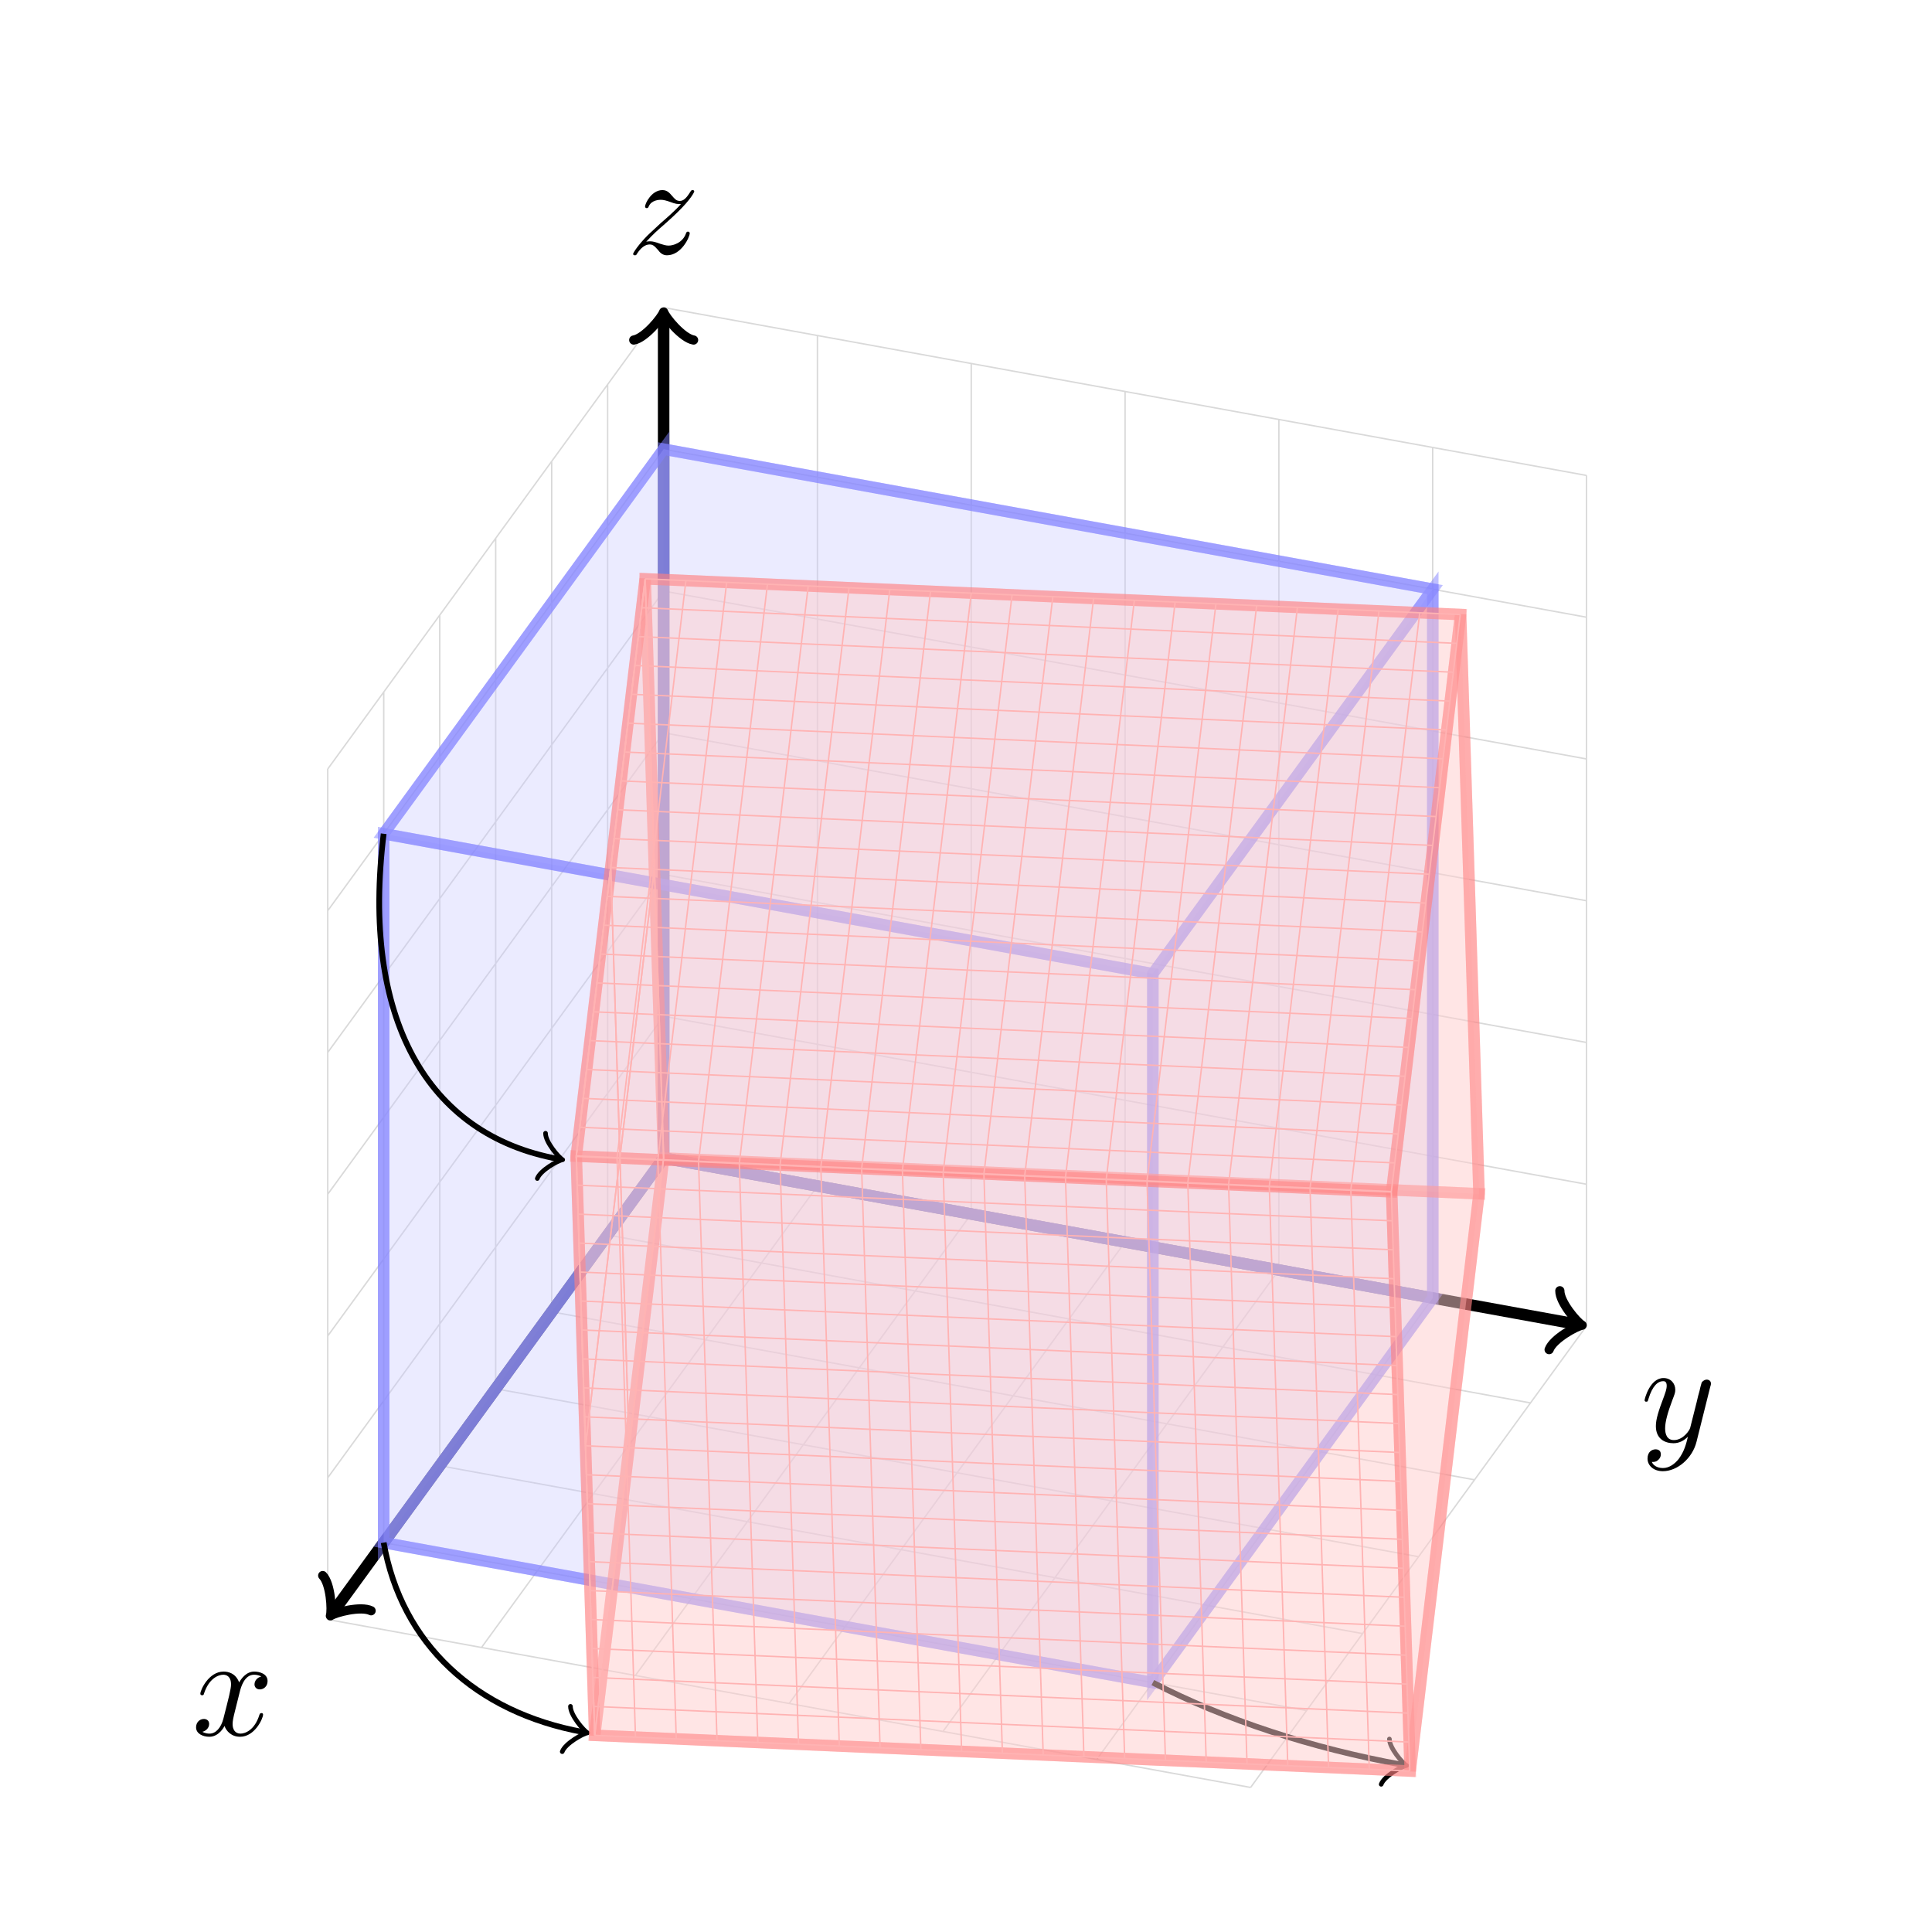
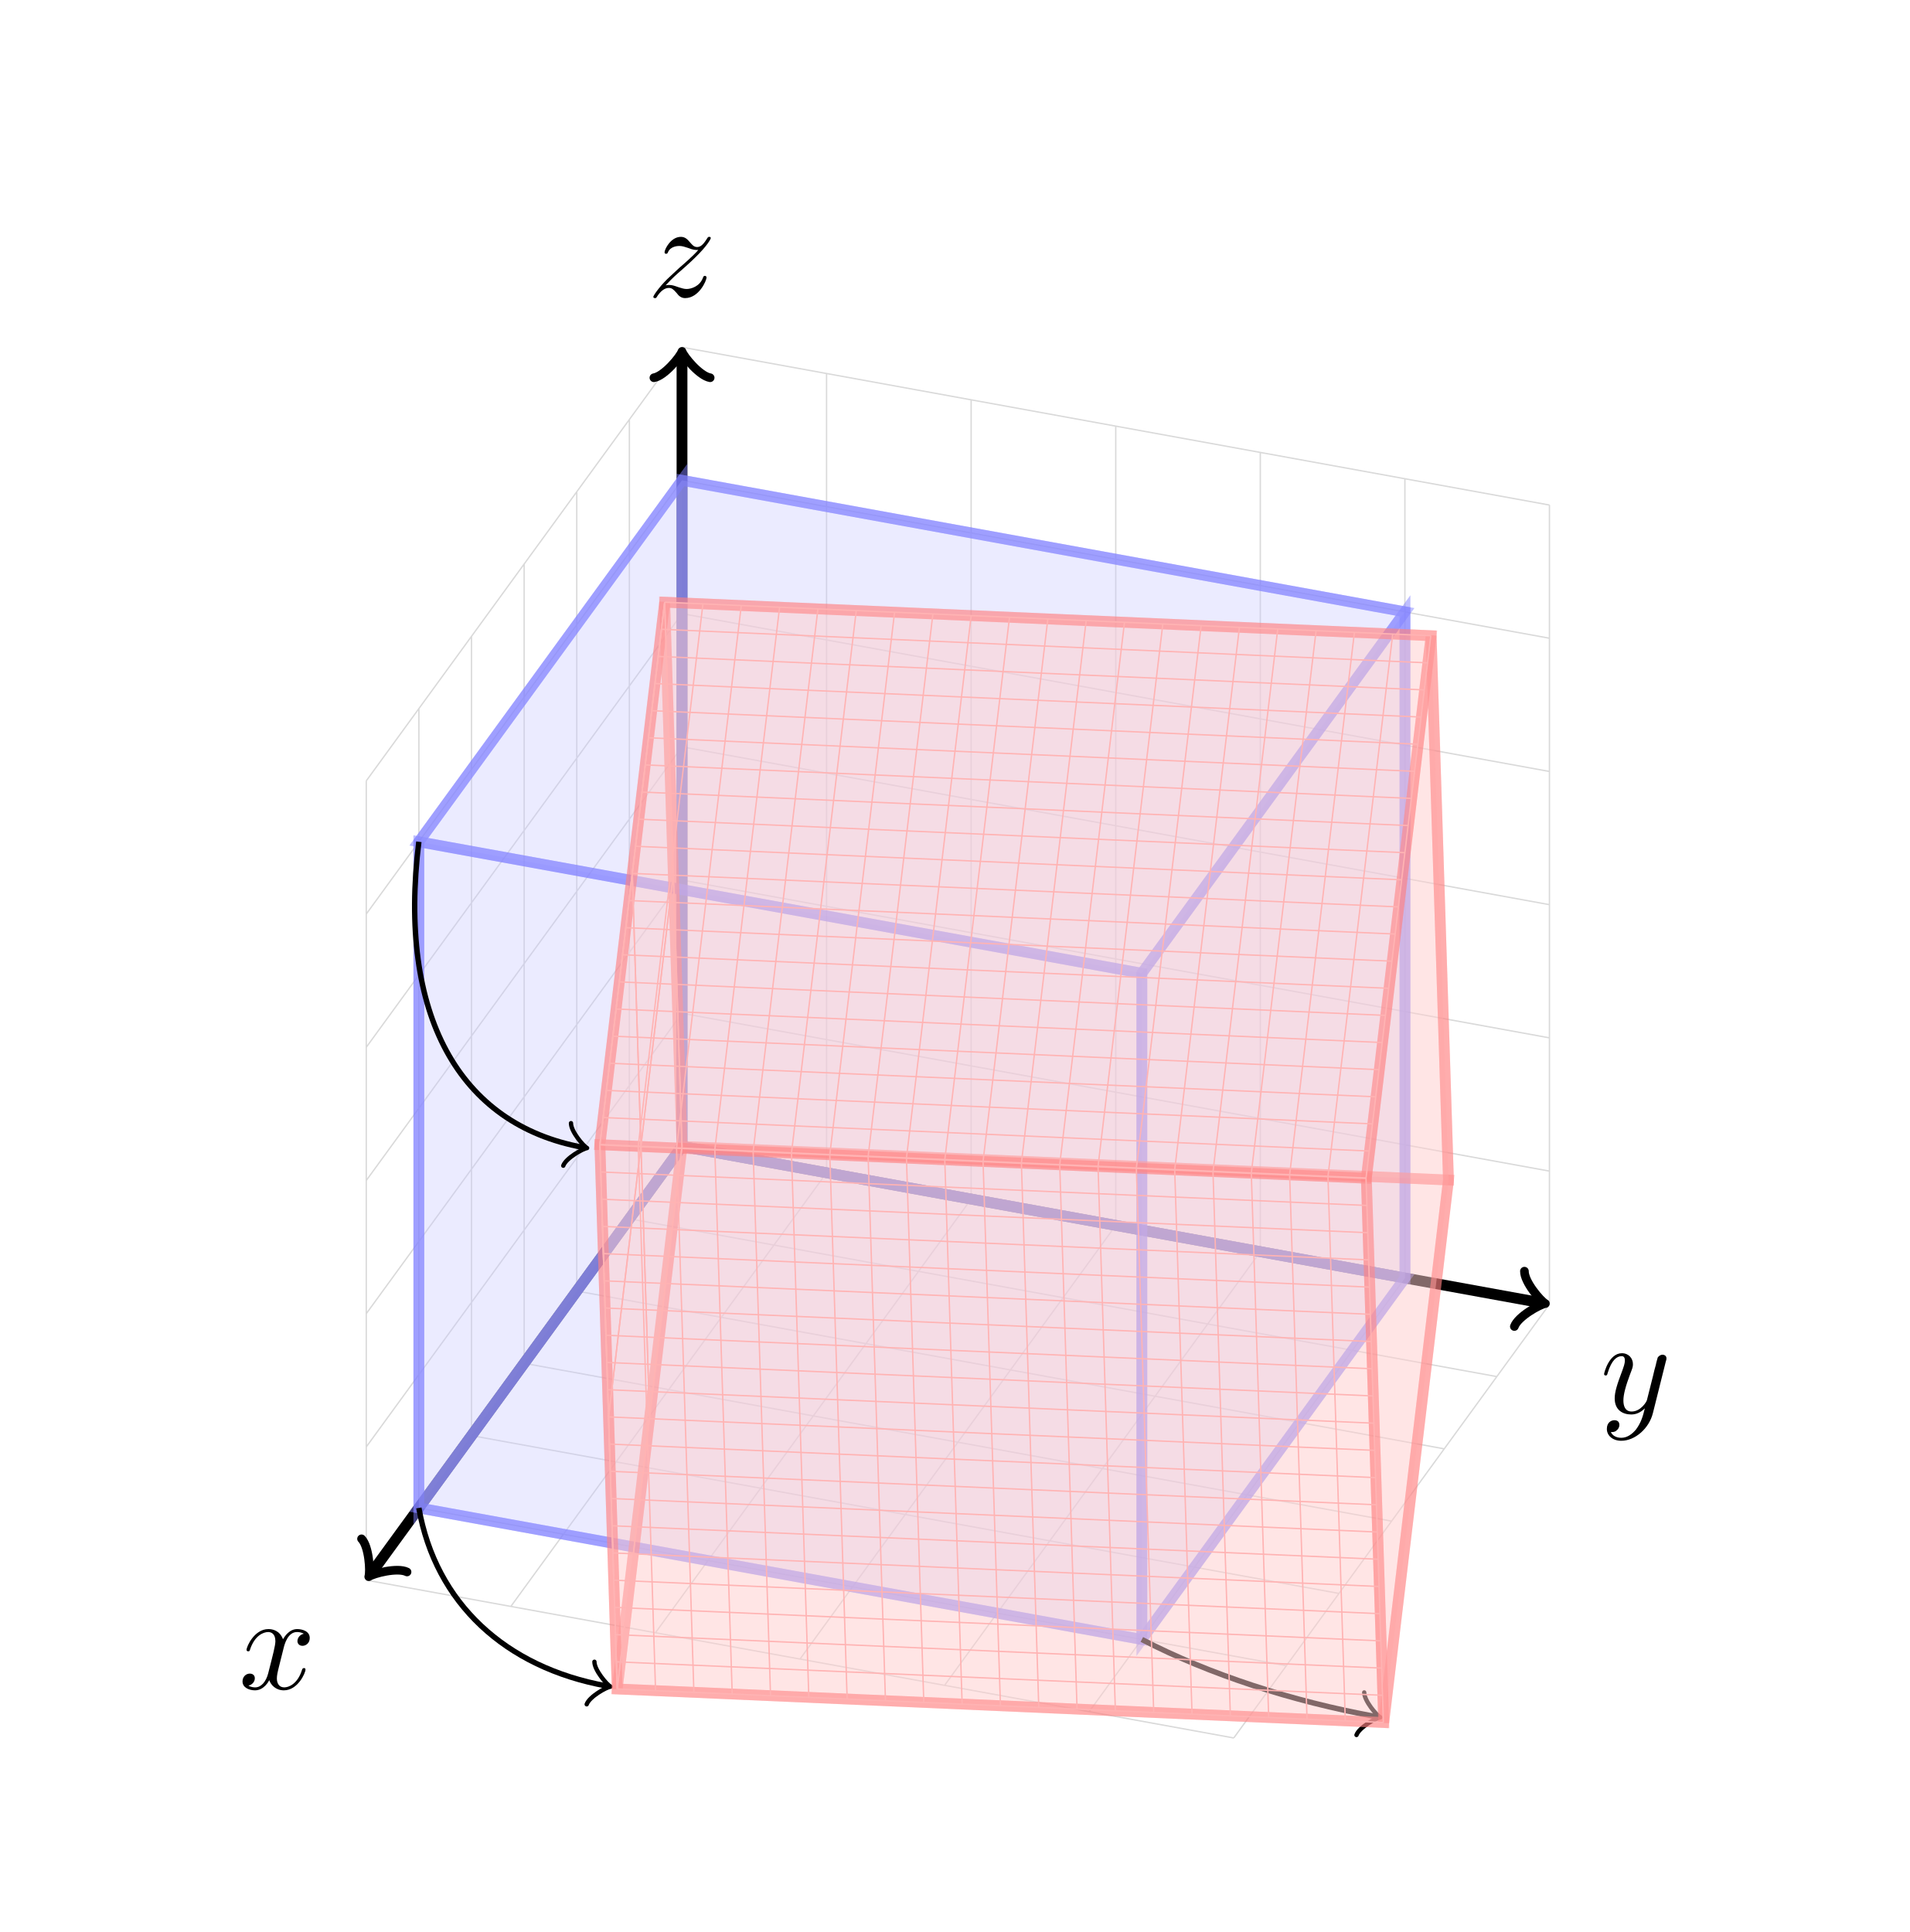
- <svg xmlns="http://www.w3.org/2000/svg" xmlns:xlink="http://www.w3.org/1999/xlink" width="132.137" height="133.812" viewBox="0 0 132.137 133.812">
+ <svg xmlns="http://www.w3.org/2000/svg" xmlns:xlink="http://www.w3.org/1999/xlink" width="140.716" height="142.391" viewBox="0 0 140.716 142.391">
  <defs>
    <g>
      <g id="glyph-0-0">
        <path d="M 3.328 -3.016 C 3.391 -3.266 3.625 -4.188 4.312 -4.188 C 4.359 -4.188 4.609 -4.188 4.812 -4.062 C 4.531 -4 4.344 -3.766 4.344 -3.516 C 4.344 -3.359 4.453 -3.172 4.719 -3.172 C 4.938 -3.172 5.25 -3.344 5.25 -3.75 C 5.25 -4.266 4.672 -4.406 4.328 -4.406 C 3.75 -4.406 3.406 -3.875 3.281 -3.656 C 3.031 -4.312 2.5 -4.406 2.203 -4.406 C 1.172 -4.406 0.594 -3.125 0.594 -2.875 C 0.594 -2.766 0.703 -2.766 0.719 -2.766 C 0.797 -2.766 0.828 -2.797 0.844 -2.875 C 1.188 -3.938 1.844 -4.188 2.188 -4.188 C 2.375 -4.188 2.719 -4.094 2.719 -3.516 C 2.719 -3.203 2.547 -2.547 2.188 -1.141 C 2.031 -0.531 1.672 -0.109 1.234 -0.109 C 1.172 -0.109 0.953 -0.109 0.734 -0.234 C 0.984 -0.297 1.203 -0.5 1.203 -0.781 C 1.203 -1.047 0.984 -1.125 0.844 -1.125 C 0.531 -1.125 0.297 -0.875 0.297 -0.547 C 0.297 -0.094 0.781 0.109 1.219 0.109 C 1.891 0.109 2.25 -0.594 2.266 -0.641 C 2.391 -0.281 2.75 0.109 3.344 0.109 C 4.375 0.109 4.938 -1.172 4.938 -1.422 C 4.938 -1.531 4.859 -1.531 4.828 -1.531 C 4.734 -1.531 4.719 -1.484 4.688 -1.422 C 4.359 -0.344 3.688 -0.109 3.375 -0.109 C 2.984 -0.109 2.828 -0.422 2.828 -0.766 C 2.828 -0.984 2.875 -1.203 2.984 -1.641 Z M 3.328 -3.016 " />
      </g>
      <g id="glyph-0-1">
        <path d="M 4.844 -3.797 C 4.891 -3.938 4.891 -3.953 4.891 -4.031 C 4.891 -4.203 4.75 -4.297 4.594 -4.297 C 4.5 -4.297 4.344 -4.234 4.25 -4.094 C 4.234 -4.031 4.141 -3.734 4.109 -3.547 C 4.031 -3.297 3.969 -3.016 3.906 -2.75 L 3.453 -0.953 C 3.422 -0.812 2.984 -0.109 2.328 -0.109 C 1.828 -0.109 1.719 -0.547 1.719 -0.922 C 1.719 -1.375 1.891 -2 2.219 -2.875 C 2.375 -3.281 2.422 -3.391 2.422 -3.594 C 2.422 -4.031 2.109 -4.406 1.609 -4.406 C 0.656 -4.406 0.297 -2.953 0.297 -2.875 C 0.297 -2.766 0.391 -2.766 0.406 -2.766 C 0.516 -2.766 0.516 -2.797 0.562 -2.953 C 0.844 -3.891 1.234 -4.188 1.578 -4.188 C 1.656 -4.188 1.828 -4.188 1.828 -3.875 C 1.828 -3.625 1.719 -3.359 1.656 -3.172 C 1.25 -2.109 1.078 -1.547 1.078 -1.078 C 1.078 -0.188 1.703 0.109 2.297 0.109 C 2.688 0.109 3.016 -0.062 3.297 -0.344 C 3.172 0.172 3.047 0.672 2.656 1.203 C 2.391 1.531 2.016 1.828 1.562 1.828 C 1.422 1.828 0.969 1.797 0.797 1.406 C 0.953 1.406 1.094 1.406 1.219 1.281 C 1.328 1.203 1.422 1.062 1.422 0.875 C 1.422 0.562 1.156 0.531 1.062 0.531 C 0.828 0.531 0.5 0.688 0.5 1.172 C 0.5 1.672 0.938 2.047 1.562 2.047 C 2.578 2.047 3.609 1.141 3.891 0.016 Z M 4.844 -3.797 " />
      </g>
      <g id="glyph-0-2">
        <path d="M 1.328 -0.828 C 1.859 -1.406 2.156 -1.656 2.516 -1.969 C 2.516 -1.969 3.125 -2.5 3.484 -2.859 C 4.438 -3.781 4.656 -4.266 4.656 -4.312 C 4.656 -4.406 4.562 -4.406 4.547 -4.406 C 4.469 -4.406 4.453 -4.391 4.391 -4.297 C 4.094 -3.812 3.891 -3.656 3.656 -3.656 C 3.406 -3.656 3.297 -3.812 3.141 -3.984 C 2.953 -4.203 2.781 -4.406 2.453 -4.406 C 1.703 -4.406 1.25 -3.484 1.25 -3.266 C 1.25 -3.219 1.281 -3.156 1.359 -3.156 C 1.453 -3.156 1.469 -3.203 1.5 -3.266 C 1.688 -3.734 2.266 -3.734 2.344 -3.734 C 2.547 -3.734 2.734 -3.672 2.969 -3.594 C 3.375 -3.438 3.484 -3.438 3.734 -3.438 C 3.375 -3.016 2.547 -2.297 2.359 -2.141 L 1.453 -1.297 C 0.781 -0.625 0.422 -0.062 0.422 0.016 C 0.422 0.109 0.531 0.109 0.547 0.109 C 0.625 0.109 0.641 0.094 0.703 -0.016 C 0.938 -0.375 1.234 -0.641 1.562 -0.641 C 1.781 -0.641 1.891 -0.547 2.141 -0.266 C 2.297 -0.047 2.484 0.109 2.766 0.109 C 3.766 0.109 4.344 -1.156 4.344 -1.422 C 4.344 -1.469 4.297 -1.531 4.219 -1.531 C 4.125 -1.531 4.109 -1.469 4.078 -1.391 C 3.844 -0.75 3.203 -0.562 2.875 -0.562 C 2.688 -0.562 2.5 -0.625 2.297 -0.688 C 1.953 -0.812 1.797 -0.859 1.594 -0.859 C 1.578 -0.859 1.422 -0.859 1.328 -0.828 Z M 1.328 -0.828 " />
      </g>
    </g>
-     <clipPath id="clip-0">
-       <path clip-rule="nonzero" d="M 29 68 L 114 68 L 114 133.812 L 29 133.812 Z M 29 68 " />
-     </clipPath>
-     <clipPath id="clip-1">
-       <path clip-rule="nonzero" d="M 28 68 L 109 68 L 109 133.812 L 28 133.812 Z M 28 68 " />
-     </clipPath>
-     <clipPath id="clip-2">
-       <path clip-rule="nonzero" d="M 85 31 L 114 31 L 114 133.812 L 85 133.812 Z M 85 31 " />
-     </clipPath>
  </defs>
-   <path fill="none" stroke-width="0.1" stroke-linecap="butt" stroke-linejoin="miter" stroke="rgb(84.999%, 84.999%, 84.999%)" stroke-opacity="1" stroke-miterlimit="10" d="M -0 0.001 L -23.266 -31.96 M 10.652 -1.94 L -12.613 -33.897 M 21.305 -3.878 L -1.957 -35.839 M 31.961 -5.815 L 8.695 -37.776 M 42.613 -7.753 L 19.348 -39.714 M 53.265 -9.694 L 30 -41.651 M 63.918 -11.632 L 40.656 -43.593 M -0 0.001 L 63.922 -11.632 M -3.879 -5.327 L 60.043 -16.96 M -7.754 -10.651 L 56.164 -22.284 M -11.633 -15.979 L 52.289 -27.612 M -15.508 -21.308 L 48.41 -32.937 M -19.387 -26.632 L 44.531 -38.265 M -23.266 -31.96 L 40.656 -43.593 " transform="matrix(1, 0, 0, -1, 45.965, 80.208)" />
-   <path fill="none" stroke-width="0.1" stroke-linecap="butt" stroke-linejoin="miter" stroke="rgb(84.999%, 84.999%, 84.999%)" stroke-opacity="1" stroke-miterlimit="10" d="M -0 0.001 L -23.266 -31.96 M -0 9.817 L -23.266 -22.144 M -0 19.638 L -23.266 -12.323 M -0 29.454 L -23.266 -2.507 M -0 39.27 L -23.266 7.313 M -0 49.091 L -23.266 17.13 M -0 58.907 L -23.266 26.946 M -0 0.001 L -0 58.907 M -3.879 -5.327 L -3.879 53.583 M -7.754 -10.651 L -7.754 48.255 M -11.633 -15.979 L -11.633 42.931 M -15.508 -21.308 L -15.508 37.603 M -19.387 -26.632 L -19.387 32.274 M -23.266 -31.96 L -23.266 26.95 " transform="matrix(1, 0, 0, -1, 45.965, 80.208)" />
-   <path fill="none" stroke-width="0.1" stroke-linecap="butt" stroke-linejoin="miter" stroke="rgb(84.999%, 84.999%, 84.999%)" stroke-opacity="1" stroke-miterlimit="10" d="M -0 0.001 L 63.922 -11.632 M -0 9.817 L 63.922 -1.815 M -0 19.638 L 63.922 8.005 M -0 29.454 L 63.922 17.821 M -0 39.27 L 63.922 27.642 M -0 49.091 L 63.922 37.458 M -0 58.907 L 63.922 47.278 M -0 0.001 L -0 58.907 M 10.652 -1.94 L 10.652 56.97 M 21.305 -3.878 L 21.305 55.032 M 31.961 -5.815 L 31.961 53.095 M 42.613 -7.753 L 42.613 51.153 M 53.265 -9.694 L 53.265 49.216 M 63.918 -11.632 L 63.918 47.278 " transform="matrix(1, 0, 0, -1, 45.965, 80.208)" />
-   <path fill="none" stroke-width="0.797" stroke-linecap="butt" stroke-linejoin="miter" stroke="rgb(0%, 0%, 0%)" stroke-opacity="1" stroke-miterlimit="10" d="M -0 0.001 L -22.852 -31.394 " transform="matrix(1, 0, 0, -1, 45.965, 80.208)" />
-   <path fill="none" stroke-width="0.638" stroke-linecap="round" stroke-linejoin="round" stroke="rgb(0%, 0%, 0%)" stroke-opacity="1" stroke-miterlimit="10" d="M -1.556 2.072 C -1.424 1.293 -0.002 0.13 0.388 -0.001 C -0.001 -0.13 -1.423 -1.296 -1.554 -2.072 " transform="matrix(-0.5885, 0.80847, 0.80847, 0.5885, 23.11255, 111.6009)" />
+   <path fill-rule="nonzero" fill="rgb(100%, 100%, 100%)" fill-opacity="1" d="M 9.961 132.43 L 9.961 9.961 L 130.754 9.961 L 130.754 132.43 Z M 9.961 132.43 " />
+   <path fill="none" stroke-width="0.1" stroke-linecap="butt" stroke-linejoin="miter" stroke="rgb(84.999%, 84.999%, 84.999%)" stroke-opacity="1" stroke-miterlimit="10" d="M -0 0.002 L -23.266 -31.959 M 10.652 -1.94 L -12.613 -33.9 M 21.305 -3.877 L -1.957 -35.838 M 31.961 -5.814 L 8.695 -37.775 M 42.613 -7.756 L 19.348 -39.713 M 53.266 -9.693 L 30 -41.654 M 63.918 -11.631 L 40.656 -43.592 M -0 0.002 L 63.922 -11.631 M -3.879 -5.326 L 60.043 -16.959 M -7.754 -10.654 L 56.164 -22.283 M -11.633 -15.979 L 52.289 -27.611 M -15.512 -21.307 L 48.41 -32.94 M -19.387 -26.635 L 44.531 -38.264 M -23.266 -31.959 L 40.656 -43.592 " transform="matrix(1, 0, 0, -1, 50.254, 84.498)" />
+   <path fill="none" stroke-width="0.1" stroke-linecap="butt" stroke-linejoin="miter" stroke="rgb(84.999%, 84.999%, 84.999%)" stroke-opacity="1" stroke-miterlimit="10" d="M -0 0.002 L -23.266 -31.959 M -0 9.818 L -23.266 -22.143 M -0 19.635 L -23.266 -12.322 M -0 29.455 L -23.266 -2.506 M -0 39.271 L -23.266 7.311 M -0 49.092 L -23.266 17.131 M -0 58.908 L -23.266 26.947 M -0 0.002 L -0 58.908 M -3.879 -5.326 L -3.879 53.584 M -7.754 -10.654 L -7.754 48.256 M -11.633 -15.979 L -11.633 42.928 M -15.512 -21.307 L -15.512 37.603 M -19.387 -26.635 L -19.387 32.275 M -23.266 -31.959 L -23.266 26.947 " transform="matrix(1, 0, 0, -1, 50.254, 84.498)" />
+   <path fill="none" stroke-width="0.1" stroke-linecap="butt" stroke-linejoin="miter" stroke="rgb(84.999%, 84.999%, 84.999%)" stroke-opacity="1" stroke-miterlimit="10" d="M -0 0.002 L 63.922 -11.631 M -0 9.818 L 63.922 -1.815 M -0 19.635 L 63.922 8.006 M -0 29.455 L 63.922 17.822 M -0 39.271 L 63.922 27.639 M -0 49.092 L 63.922 37.459 M -0 58.908 L 63.922 47.275 M -0 0.002 L -0 58.908 M 10.652 -1.94 L 10.652 56.971 M 21.305 -3.877 L 21.305 55.033 M 31.961 -5.814 L 31.961 53.092 M 42.613 -7.756 L 42.613 51.154 M 53.266 -9.693 L 53.266 49.217 M 63.918 -11.631 L 63.918 47.275 " transform="matrix(1, 0, 0, -1, 50.254, 84.498)" />
+   <path fill="none" stroke-width="0.797" stroke-linecap="butt" stroke-linejoin="miter" stroke="rgb(0%, 0%, 0%)" stroke-opacity="1" stroke-miterlimit="10" d="M -0 0.002 L -22.852 -31.393 " transform="matrix(1, 0, 0, -1, 50.254, 84.498)" />
+   <path fill="none" stroke-width="0.638" stroke-linecap="round" stroke-linejoin="round" stroke="rgb(0%, 0%, 0%)" stroke-opacity="1" stroke-miterlimit="10" d="M -1.553 2.074 C -1.425 1.293 0 0.132 0.388 -0.002 C 0.001 -0.128 -1.424 -1.297 -1.555 -2.073 " transform="matrix(-0.5885, 0.80847, 0.80847, 0.5885, 27.40155, 115.8909)" />
  <g fill="rgb(0%, 0%, 0%)" fill-opacity="1">
-     <use xlink:href="#glyph-0-0" x="13.283" y="120.181" />
+     <use xlink:href="#glyph-0-0" x="17.573" y="124.471" />
  </g>
-   <path fill="none" stroke-width="0.797" stroke-linecap="butt" stroke-linejoin="miter" stroke="rgb(0%, 0%, 0%)" stroke-opacity="1" stroke-miterlimit="10" d="M -0 0.001 L 63.234 -11.507 " transform="matrix(1, 0, 0, -1, 45.965, 80.208)" />
-   <path fill="none" stroke-width="0.638" stroke-linecap="round" stroke-linejoin="round" stroke="rgb(0%, 0%, 0%)" stroke-opacity="1" stroke-miterlimit="10" d="M -1.556 2.072 C -1.426 1.293 0 0.131 0.39 -0 C 0 -0.131 -1.424 -1.295 -1.556 -2.073 " transform="matrix(0.98381, 0.17902, 0.17902, -0.98381, 109.1987, 91.71523)" />
+   <path fill="none" stroke-width="0.797" stroke-linecap="butt" stroke-linejoin="miter" stroke="rgb(0%, 0%, 0%)" stroke-opacity="1" stroke-miterlimit="10" d="M -0 0.002 L 63.234 -11.506 " transform="matrix(1, 0, 0, -1, 50.254, 84.498)" />
+   <path fill="none" stroke-width="0.638" stroke-linecap="round" stroke-linejoin="round" stroke="rgb(0%, 0%, 0%)" stroke-opacity="1" stroke-miterlimit="10" d="M -1.556 2.073 C -1.426 1.294 0.001 0.129 0.39 0.001 C 0 -0.13 -1.424 -1.294 -1.556 -2.072 " transform="matrix(0.98381, 0.17902, 0.17902, -0.98381, 113.4877, 96.00523)" />
  <g fill="rgb(0%, 0%, 0%)" fill-opacity="1">
-     <use xlink:href="#glyph-0-1" x="113.612" y="99.85" />
+     <use xlink:href="#glyph-0-1" x="117.902" y="104.14" />
  </g>
-   <path fill="none" stroke-width="0.797" stroke-linecap="butt" stroke-linejoin="miter" stroke="rgb(0%, 0%, 0%)" stroke-opacity="1" stroke-miterlimit="10" d="M -0 0.001 L -0 58.212 " transform="matrix(1, 0, 0, -1, 45.965, 80.208)" />
-   <path fill="none" stroke-width="0.638" stroke-linecap="round" stroke-linejoin="round" stroke="rgb(0%, 0%, 0%)" stroke-opacity="1" stroke-miterlimit="10" d="M -1.553 2.07 C -1.424 1.297 0.002 0.129 0.388 0 C 0.002 -0.129 -1.424 -1.297 -1.553 -2.074 " transform="matrix(0, -1, -1, 0, 45.965, 21.99764)" />
+   <path fill="none" stroke-width="0.797" stroke-linecap="butt" stroke-linejoin="miter" stroke="rgb(0%, 0%, 0%)" stroke-opacity="1" stroke-miterlimit="10" d="M -0 0.002 L -0 58.209 " transform="matrix(1, 0, 0, -1, 50.254, 84.498)" />
+   <path fill="none" stroke-width="0.638" stroke-linecap="round" stroke-linejoin="round" stroke="rgb(0%, 0%, 0%)" stroke-opacity="1" stroke-miterlimit="10" d="M -1.552 2.07 C -1.423 1.297 -0.001 0.129 0.389 0 C -0.001 -0.129 -1.423 -1.297 -1.552 -2.074 " transform="matrix(0, -1, -1, 0, 50.254, 26.28764)" />
  <g fill="rgb(0%, 0%, 0%)" fill-opacity="1">
-     <use xlink:href="#glyph-0-2" x="43.429" y="17.572" />
+     <use xlink:href="#glyph-0-2" x="47.718" y="21.862" />
  </g>
-   <path fill-rule="nonzero" fill="rgb(79.999%, 79.999%, 100%)" fill-opacity="0.2" stroke-width="0.797" stroke-linecap="butt" stroke-linejoin="miter" stroke="rgb(50%, 50%, 100%)" stroke-opacity="0.5" stroke-miterlimit="10" d="M -0 0.001 L -19.391 -26.636 L 33.883 -36.331 L 53.273 -9.694 Z M -0 0.001 " transform="matrix(1, 0, 0, -1, 45.965, 80.208)" />
-   <path fill-rule="nonzero" fill="rgb(79.999%, 79.999%, 100%)" fill-opacity="0.2" stroke-width="0.797" stroke-linecap="butt" stroke-linejoin="miter" stroke="rgb(50%, 50%, 100%)" stroke-opacity="0.5" stroke-miterlimit="10" d="M -0 0.001 L 53.273 -9.694 L 53.273 39.403 L -0 49.099 Z M -0 0.001 " transform="matrix(1, 0, 0, -1, 45.965, 80.208)" />
-   <path fill-rule="nonzero" fill="rgb(79.999%, 79.999%, 100%)" fill-opacity="0.2" stroke-width="0.797" stroke-linecap="butt" stroke-linejoin="miter" stroke="rgb(50%, 50%, 100%)" stroke-opacity="0.5" stroke-miterlimit="10" d="M -0 0.001 L -19.391 -26.636 L -19.391 22.462 L -0 49.099 Z M -0 0.001 " transform="matrix(1, 0, 0, -1, 45.965, 80.208)" />
-   <path fill-rule="nonzero" fill="rgb(79.999%, 79.999%, 100%)" fill-opacity="0.2" stroke-width="0.797" stroke-linecap="butt" stroke-linejoin="miter" stroke="rgb(50%, 50%, 100%)" stroke-opacity="0.5" stroke-miterlimit="10" d="M -19.391 -26.636 L 33.883 -36.331 L 33.883 12.767 L -19.391 22.462 Z M -19.391 -26.636 " transform="matrix(1, 0, 0, -1, 45.965, 80.208)" />
-   <path fill-rule="nonzero" fill="rgb(79.999%, 79.999%, 100%)" fill-opacity="0.2" stroke-width="0.797" stroke-linecap="butt" stroke-linejoin="miter" stroke="rgb(50%, 50%, 100%)" stroke-opacity="0.5" stroke-miterlimit="10" d="M 53.273 -9.694 L 33.883 -36.331 L 33.883 12.767 L 53.273 39.403 Z M 53.273 -9.694 " transform="matrix(1, 0, 0, -1, 45.965, 80.208)" />
-   <path fill-rule="nonzero" fill="rgb(79.999%, 79.999%, 100%)" fill-opacity="0.2" stroke-width="0.797" stroke-linecap="butt" stroke-linejoin="miter" stroke="rgb(50%, 50%, 100%)" stroke-opacity="0.5" stroke-miterlimit="10" d="M -0 49.099 L -19.391 22.462 L 33.883 12.767 L 53.273 39.403 Z M -0 49.099 " transform="matrix(1, 0, 0, -1, 45.965, 80.208)" />
-   <path fill="none" stroke-width="0.399" stroke-linecap="butt" stroke-linejoin="miter" stroke="rgb(0%, 0%, 0%)" stroke-opacity="1" stroke-miterlimit="10" d="M -19.391 22.462 C -20.961 9.739 -16.442 1.603 -7.289 -0.062 " transform="matrix(1, 0, 0, -1, 45.965, 80.208)" />
-   <path fill="none" stroke-width="0.319" stroke-linecap="round" stroke-linejoin="round" stroke="rgb(0%, 0%, 0%)" stroke-opacity="1" stroke-miterlimit="10" d="M -1.197 1.594 C -1.096 0.997 0 0.101 0.301 0.001 C 0.001 -0.098 -1.094 -0.996 -1.196 -1.594 " transform="matrix(0.98381, 0.17902, 0.17902, -0.98381, 38.67688, 80.2711)" />
-   <path fill="none" stroke-width="0.399" stroke-linecap="butt" stroke-linejoin="miter" stroke="rgb(0%, 0%, 0%)" stroke-opacity="1" stroke-miterlimit="10" d="M -19.391 -26.636 C -18.16 -33.647 -13.02 -38.397 -5.563 -39.757 " transform="matrix(1, 0, 0, -1, 45.965, 80.208)" />
-   <path fill="none" stroke-width="0.319" stroke-linecap="round" stroke-linejoin="round" stroke="rgb(0%, 0%, 0%)" stroke-opacity="1" stroke-miterlimit="10" d="M -1.197 1.593 C -1.096 0.995 0 0.099 0.3 -0.001 C 0.001 -0.099 -1.095 -0.998 -1.196 -1.596 " transform="matrix(0.98381, 0.17902, 0.17902, -0.98381, 40.40389, 119.9646)" />
-   <path fill="none" stroke-width="0.399" stroke-linecap="butt" stroke-linejoin="miter" stroke="rgb(0%, 0%, 0%)" stroke-opacity="1" stroke-miterlimit="10" d="M 33.883 -36.331 C 38.867 -38.913 44.926 -40.886 51.16 -42.019 " transform="matrix(1, 0, 0, -1, 45.965, 80.208)" />
-   <path fill="none" stroke-width="0.319" stroke-linecap="round" stroke-linejoin="round" stroke="rgb(0%, 0%, 0%)" stroke-opacity="1" stroke-miterlimit="10" d="M -1.197 1.594 C -1.096 0.997 0 0.101 0.3 0.001 C 0.001 -0.098 -1.095 -0.996 -1.196 -1.594 " transform="matrix(0.98381, 0.17902, 0.17902, -0.98381, 97.12632, 122.228)" />
-   <path fill-rule="nonzero" fill="rgb(100%, 79.999%, 79.999%)" fill-opacity="0.3" d="M 45.965 80.207 L 41.191 120.191 L 97.672 122.664 L 102.441 82.68 Z M 45.965 80.207 " />
-   <g clip-path="url(#clip-0)">
-     <path fill="none" stroke-width="0.797" stroke-linecap="butt" stroke-linejoin="miter" stroke="rgb(100%, 50%, 50%)" stroke-opacity="0.4" stroke-miterlimit="10" d="M -0 0.001 L -4.774 -39.983 L 51.707 -42.456 L 56.476 -2.472 Z M -0 0.001 " transform="matrix(1, 0, 0, -1, 45.965, 80.208)" />
-   </g>
-   <path fill-rule="nonzero" fill="rgb(100%, 79.999%, 79.999%)" fill-opacity="0.3" stroke-width="0.797" stroke-linecap="butt" stroke-linejoin="miter" stroke="rgb(100%, 50%, 50%)" stroke-opacity="0.4" stroke-miterlimit="10" d="M -0 0.001 L 56.476 -2.472 L 55.199 37.645 L -1.278 40.118 Z M -0 0.001 " transform="matrix(1, 0, 0, -1, 45.965, 80.208)" />
-   <path fill-rule="nonzero" fill="rgb(100%, 79.999%, 79.999%)" fill-opacity="0.3" stroke-width="0.797" stroke-linecap="butt" stroke-linejoin="miter" stroke="rgb(100%, 50%, 50%)" stroke-opacity="0.4" stroke-miterlimit="10" d="M -0 0.001 L -4.774 -39.983 L -6.051 0.134 L -1.278 40.118 Z M -0 0.001 " transform="matrix(1, 0, 0, -1, 45.965, 80.208)" />
-   <path fill-rule="nonzero" fill="rgb(100%, 79.999%, 79.999%)" fill-opacity="0.3" d="M 41.191 120.191 L 97.672 122.664 L 96.391 82.547 L 39.914 80.074 Z M 41.191 120.191 " />
-   <g clip-path="url(#clip-1)">
-     <path fill="none" stroke-width="0.797" stroke-linecap="butt" stroke-linejoin="miter" stroke="rgb(100%, 50%, 50%)" stroke-opacity="0.4" stroke-miterlimit="10" d="M -4.774 -39.983 L 51.707 -42.456 L 50.426 -2.339 L -6.051 0.134 Z M -4.774 -39.983 " transform="matrix(1, 0, 0, -1, 45.965, 80.208)" />
-   </g>
-   <path fill-rule="nonzero" fill="rgb(100%, 79.999%, 79.999%)" fill-opacity="0.3" d="M 102.441 82.68 L 97.672 122.664 L 96.391 82.547 L 101.164 42.562 Z M 102.441 82.68 " />
-   <g clip-path="url(#clip-2)">
-     <path fill="none" stroke-width="0.797" stroke-linecap="butt" stroke-linejoin="miter" stroke="rgb(100%, 50%, 50%)" stroke-opacity="0.4" stroke-miterlimit="10" d="M 56.476 -2.472 L 51.707 -42.456 L 50.426 -2.339 L 55.199 37.645 Z M 56.476 -2.472 " transform="matrix(1, 0, 0, -1, 45.965, 80.208)" />
-   </g>
-   <path fill-rule="nonzero" fill="rgb(100%, 79.999%, 79.999%)" fill-opacity="0.3" stroke-width="0.797" stroke-linecap="butt" stroke-linejoin="miter" stroke="rgb(100%, 50%, 50%)" stroke-opacity="0.4" stroke-miterlimit="10" d="M -1.278 40.118 L -6.051 0.134 L 50.426 -2.339 L 55.199 37.645 Z M -1.278 40.118 " transform="matrix(1, 0, 0, -1, 45.965, 80.208)" />
-   <path fill="none" stroke-width="0.1" stroke-linecap="butt" stroke-linejoin="miter" stroke="rgb(100%, 70%, 70%)" stroke-opacity="1" stroke-miterlimit="10" d="M -1.278 40.118 L -6.051 0.138 M 1.543 39.993 L -3.227 0.013 M 4.367 39.868 L -0.403 -0.108 M 7.191 39.747 L 2.418 -0.233 M 10.015 39.622 L 5.242 -0.354 M 12.84 39.501 L 8.066 -0.479 M 15.664 39.376 L 10.89 -0.605 M 18.488 39.251 L 13.715 -0.726 M 21.308 39.13 L 16.539 -0.851 M 24.133 39.005 L 19.363 -0.972 M 26.957 38.88 L 22.183 -1.097 M 29.781 38.759 L 25.008 -1.222 M 32.605 38.634 L 27.832 -1.343 M 35.43 38.513 L 30.656 -1.468 M 38.254 38.388 L 33.48 -1.593 M 41.074 38.263 L 36.305 -1.714 M 43.898 38.142 L 39.129 -1.839 M 46.722 38.017 L 41.949 -1.96 M 49.547 37.895 L 44.773 -2.085 M 52.371 37.77 L 47.597 -2.21 M 55.176 37.649 L 50.402 -2.331 M -1.278 40.118 L 55.191 37.645 M -1.516 38.118 L 54.953 35.649 M -1.758 36.118 L 54.715 33.649 M -1.996 34.118 L 54.476 31.649 M -2.235 32.122 L 54.238 29.649 M -2.473 30.122 L 53.996 27.653 M -2.711 28.122 L 53.758 25.653 M -2.949 26.122 L 53.519 23.653 M -3.188 24.126 L 53.281 21.653 M -3.426 22.126 L 53.043 19.657 M -3.664 20.126 L 52.805 17.657 M -3.902 18.126 L 52.566 15.657 M -4.141 16.13 L 52.328 13.657 M -4.383 14.13 L 52.09 11.661 M -4.621 12.13 L 51.851 9.661 M -4.86 10.13 L 51.613 7.661 M -5.098 8.134 L 51.375 5.661 M -5.336 6.134 L 51.133 3.665 M -5.574 4.134 L 50.894 1.665 M -5.813 2.134 L 50.656 -0.335 M -6.051 0.149 L 50.422 -2.319 " transform="matrix(1, 0, 0, -1, 45.965, 80.208)" />
-   <path fill="none" stroke-width="0.1" stroke-linecap="butt" stroke-linejoin="miter" stroke="rgb(100%, 70%, 70%)" stroke-opacity="1" stroke-miterlimit="10" d="M -4.774 -39.983 L 51.695 -42.456 M -4.836 -37.98 L 51.633 -40.448 M -4.902 -35.972 L 51.57 -38.444 M -4.965 -33.968 L 51.504 -36.437 M -5.027 -31.96 L 51.441 -34.433 M -5.094 -29.956 L 51.379 -32.425 M -5.156 -27.952 L 51.312 -30.421 M -5.219 -25.944 L 51.25 -28.413 M -5.285 -23.94 L 51.187 -26.409 M -5.348 -21.933 L 51.121 -24.405 M -5.414 -19.929 L 51.058 -22.397 M -5.477 -17.921 L 50.992 -20.394 M -5.539 -15.917 L 50.93 -18.386 M -5.606 -13.909 L 50.867 -16.382 M -5.668 -11.905 L 50.801 -14.374 M -5.731 -9.901 L 50.738 -12.37 M -5.797 -7.894 L 50.676 -10.362 M -5.86 -5.89 L 50.609 -8.358 M -5.922 -3.882 L 50.547 -6.354 M -5.988 -1.878 L 50.48 -4.347 M -6.051 0.114 L 50.418 -2.354 M -4.774 -39.983 L -6.051 0.126 M -1.949 -40.108 L -3.227 0.001 M 0.875 -40.23 L -0.403 -0.12 M 3.699 -40.355 L 2.418 -0.245 M 6.523 -40.48 L 5.242 -0.366 M 9.344 -40.601 L 8.066 -0.491 M 12.168 -40.726 L 10.89 -0.616 M 14.992 -40.851 L 13.715 -0.737 M 17.816 -40.972 L 16.539 -0.862 M 20.64 -41.097 L 19.363 -0.983 M 23.465 -41.218 L 22.183 -1.108 M 26.289 -41.343 L 25.008 -1.233 M 29.109 -41.468 L 27.832 -1.355 M 31.933 -41.589 L 30.656 -1.48 M 34.758 -41.714 L 33.48 -1.605 M 37.582 -41.835 L 36.305 -1.726 M 40.406 -41.96 L 39.129 -1.851 M 43.23 -42.085 L 41.949 -1.972 M 46.055 -42.206 L 44.773 -2.097 M 48.875 -42.331 L 47.597 -2.222 M 51.68 -42.452 L 50.402 -2.343 " transform="matrix(1, 0, 0, -1, 45.965, 80.208)" />
-   <path fill="none" stroke-width="0.1" stroke-linecap="butt" stroke-linejoin="miter" stroke="rgb(100%, 70%, 70%)" stroke-opacity="1" stroke-miterlimit="10" d="M -0 0.001 L -4.774 -39.98 M -0.641 20.056 L -5.41 -19.925 M -1.278 40.11 L -6.051 0.134 M -0 0.001 L -1.278 40.11 M -2.387 -19.991 L -3.664 20.122 M -4.774 -39.98 L -6.051 0.134 " transform="matrix(1, 0, 0, -1, 45.965, 80.208)" />
-   <path fill="none" stroke-width="0.1" stroke-linecap="butt" stroke-linejoin="miter" stroke="rgb(100%, 70%, 70%)" stroke-opacity="1" stroke-miterlimit="10" d="M -0 0.001 L -4.774 -39.98 M -0.641 20.056 L -5.41 -19.925 M -1.278 40.11 L -6.051 0.134 M -0 0.001 L -1.278 40.11 M -2.387 -19.991 L -3.664 20.122 M -4.774 -39.98 L -6.051 0.134 " transform="matrix(1, 0, 0, -1, 45.965, 80.208)" />
+   <path fill-rule="nonzero" fill="rgb(79.999%, 79.999%, 100%)" fill-opacity="0.2" stroke-width="0.797" stroke-linecap="butt" stroke-linejoin="miter" stroke="rgb(50%, 50%, 100%)" stroke-opacity="0.5" stroke-miterlimit="10" d="M -0 0.002 L -19.391 -26.639 L 33.883 -36.334 L 53.273 -9.693 Z M -0 0.002 " transform="matrix(1, 0, 0, -1, 50.254, 84.498)" />
+   <path fill-rule="nonzero" fill="rgb(79.999%, 79.999%, 100%)" fill-opacity="0.2" stroke-width="0.797" stroke-linecap="butt" stroke-linejoin="miter" stroke="rgb(50%, 50%, 100%)" stroke-opacity="0.5" stroke-miterlimit="10" d="M -0 0.002 L 53.273 -9.693 L 53.273 39.404 L -0 49.1 Z M -0 0.002 " transform="matrix(1, 0, 0, -1, 50.254, 84.498)" />
+   <path fill-rule="nonzero" fill="rgb(79.999%, 79.999%, 100%)" fill-opacity="0.2" stroke-width="0.797" stroke-linecap="butt" stroke-linejoin="miter" stroke="rgb(50%, 50%, 100%)" stroke-opacity="0.5" stroke-miterlimit="10" d="M -0 0.002 L -19.391 -26.639 L -19.391 22.459 L -0 49.1 Z M -0 0.002 " transform="matrix(1, 0, 0, -1, 50.254, 84.498)" />
+   <path fill-rule="nonzero" fill="rgb(79.999%, 79.999%, 100%)" fill-opacity="0.2" stroke-width="0.797" stroke-linecap="butt" stroke-linejoin="miter" stroke="rgb(50%, 50%, 100%)" stroke-opacity="0.5" stroke-miterlimit="10" d="M -19.391 -26.639 L 33.883 -36.334 L 33.883 12.768 L -19.391 22.459 Z M -19.391 -26.639 " transform="matrix(1, 0, 0, -1, 50.254, 84.498)" />
+   <path fill-rule="nonzero" fill="rgb(79.999%, 79.999%, 100%)" fill-opacity="0.2" stroke-width="0.797" stroke-linecap="butt" stroke-linejoin="miter" stroke="rgb(50%, 50%, 100%)" stroke-opacity="0.5" stroke-miterlimit="10" d="M 53.273 -9.693 L 33.883 -36.334 L 33.883 12.768 L 53.273 39.404 Z M 53.273 -9.693 " transform="matrix(1, 0, 0, -1, 50.254, 84.498)" />
+   <path fill-rule="nonzero" fill="rgb(79.999%, 79.999%, 100%)" fill-opacity="0.2" stroke-width="0.797" stroke-linecap="butt" stroke-linejoin="miter" stroke="rgb(50%, 50%, 100%)" stroke-opacity="0.5" stroke-miterlimit="10" d="M -0 49.1 L -19.391 22.459 L 33.883 12.768 L 53.273 39.404 Z M -0 49.1 " transform="matrix(1, 0, 0, -1, 50.254, 84.498)" />
+   <path fill="none" stroke-width="0.399" stroke-linecap="butt" stroke-linejoin="miter" stroke="rgb(0%, 0%, 0%)" stroke-opacity="1" stroke-miterlimit="10" d="M -19.391 22.459 C -20.961 9.736 -16.442 1.603 -7.289 -0.065 " transform="matrix(1, 0, 0, -1, 50.254, 84.498)" />
+   <path fill="none" stroke-width="0.319" stroke-linecap="round" stroke-linejoin="round" stroke="rgb(0%, 0%, 0%)" stroke-opacity="1" stroke-miterlimit="10" d="M -1.197 1.595 C -1.095 0.994 0.001 0.098 0.3 0.002 C 0.001 -0.1 -1.095 -0.995 -1.196 -1.593 " transform="matrix(0.98381, 0.17902, 0.17902, -0.98381, 42.96588, 84.5611)" />
+   <path fill="none" stroke-width="0.399" stroke-linecap="butt" stroke-linejoin="miter" stroke="rgb(0%, 0%, 0%)" stroke-opacity="1" stroke-miterlimit="10" d="M -19.391 -26.639 C -18.16 -33.65 -13.02 -38.4 -5.563 -39.756 " transform="matrix(1, 0, 0, -1, 50.254, 84.498)" />
+   <path fill="none" stroke-width="0.319" stroke-linecap="round" stroke-linejoin="round" stroke="rgb(0%, 0%, 0%)" stroke-opacity="1" stroke-miterlimit="10" d="M -1.197 1.593 C -1.096 0.996 0 0.1 0.3 -0 C 0.001 -0.098 -1.095 -0.997 -1.196 -1.595 " transform="matrix(0.98381, 0.17902, 0.17902, -0.98381, 44.69289, 124.2546)" />
+   <path fill="none" stroke-width="0.399" stroke-linecap="butt" stroke-linejoin="miter" stroke="rgb(0%, 0%, 0%)" stroke-opacity="1" stroke-miterlimit="10" d="M 33.883 -36.334 C 38.867 -38.912 44.926 -40.885 51.16 -42.022 " transform="matrix(1, 0, 0, -1, 50.254, 84.498)" />
+   <path fill="none" stroke-width="0.319" stroke-linecap="round" stroke-linejoin="round" stroke="rgb(0%, 0%, 0%)" stroke-opacity="1" stroke-miterlimit="10" d="M -1.197 1.595 C -1.096 0.998 0.001 0.098 0.3 0.001 C 0.001 -0.101 -1.095 -0.995 -1.196 -1.593 " transform="matrix(0.98381, 0.17902, 0.17902, -0.98381, 101.4153, 126.518)" />
+   <path fill-rule="nonzero" fill="rgb(100%, 79.999%, 79.999%)" fill-opacity="0.3" stroke-width="0.797" stroke-linecap="butt" stroke-linejoin="miter" stroke="rgb(100%, 50%, 50%)" stroke-opacity="0.4" stroke-miterlimit="10" d="M -0 0.002 L -4.774 -39.982 L 51.707 -42.455 L 56.476 -2.471 Z M -0 0.002 " transform="matrix(1, 0, 0, -1, 50.254, 84.498)" />
+   <path fill-rule="nonzero" fill="rgb(100%, 79.999%, 79.999%)" fill-opacity="0.3" stroke-width="0.797" stroke-linecap="butt" stroke-linejoin="miter" stroke="rgb(100%, 50%, 50%)" stroke-opacity="0.4" stroke-miterlimit="10" d="M -0 0.002 L 56.476 -2.471 L 55.199 37.646 L -1.277 40.115 Z M -0 0.002 " transform="matrix(1, 0, 0, -1, 50.254, 84.498)" />
+   <path fill-rule="nonzero" fill="rgb(100%, 79.999%, 79.999%)" fill-opacity="0.3" stroke-width="0.797" stroke-linecap="butt" stroke-linejoin="miter" stroke="rgb(100%, 50%, 50%)" stroke-opacity="0.4" stroke-miterlimit="10" d="M -0 0.002 L -4.774 -39.982 L -6.051 0.131 L -1.277 40.115 Z M -0 0.002 " transform="matrix(1, 0, 0, -1, 50.254, 84.498)" />
+   <path fill-rule="nonzero" fill="rgb(100%, 79.999%, 79.999%)" fill-opacity="0.3" stroke-width="0.797" stroke-linecap="butt" stroke-linejoin="miter" stroke="rgb(100%, 50%, 50%)" stroke-opacity="0.4" stroke-miterlimit="10" d="M -4.774 -39.982 L 51.707 -42.455 L 50.426 -2.338 L -6.051 0.131 Z M -4.774 -39.982 " transform="matrix(1, 0, 0, -1, 50.254, 84.498)" />
+   <path fill-rule="nonzero" fill="rgb(100%, 79.999%, 79.999%)" fill-opacity="0.3" stroke-width="0.797" stroke-linecap="butt" stroke-linejoin="miter" stroke="rgb(100%, 50%, 50%)" stroke-opacity="0.4" stroke-miterlimit="10" d="M 56.476 -2.471 L 51.707 -42.455 L 50.426 -2.338 L 55.199 37.646 Z M 56.476 -2.471 " transform="matrix(1, 0, 0, -1, 50.254, 84.498)" />
+   <path fill-rule="nonzero" fill="rgb(100%, 79.999%, 79.999%)" fill-opacity="0.3" stroke-width="0.797" stroke-linecap="butt" stroke-linejoin="miter" stroke="rgb(100%, 50%, 50%)" stroke-opacity="0.4" stroke-miterlimit="10" d="M -1.277 40.115 L -6.051 0.131 L 50.426 -2.338 L 55.199 37.646 Z M -1.277 40.115 " transform="matrix(1, 0, 0, -1, 50.254, 84.498)" />
+   <path fill="none" stroke-width="0.1" stroke-linecap="butt" stroke-linejoin="miter" stroke="rgb(100%, 70%, 70%)" stroke-opacity="1" stroke-miterlimit="10" d="M -1.277 40.115 L -6.051 0.139 M 1.543 39.994 L -3.227 0.014 M 4.367 39.869 L -0.402 -0.107 M 7.191 39.748 L 2.418 -0.232 M 10.016 39.623 L 5.242 -0.357 M 12.84 39.498 L 8.066 -0.479 M 15.664 39.377 L 10.891 -0.604 M 18.488 39.252 L 13.715 -0.725 M 21.308 39.127 L 16.539 -0.85 M 24.133 39.006 L 19.363 -0.975 M 26.957 38.881 L 22.183 -1.096 M 29.781 38.76 L 25.008 -1.221 M 32.605 38.635 L 27.832 -1.346 M 35.43 38.51 L 30.656 -1.467 M 38.254 38.389 L 33.48 -1.592 M 41.074 38.264 L 36.305 -1.713 M 43.898 38.143 L 39.129 -1.838 M 46.723 38.018 L 41.949 -1.963 M 49.547 37.893 L 44.773 -2.084 M 52.371 37.771 L 47.598 -2.209 M 55.176 37.646 L 50.402 -2.33 M -1.277 40.115 L 55.191 37.646 M -1.516 38.119 L 54.953 35.646 M -1.758 36.119 L 54.715 33.65 M -1.996 34.119 L 54.476 31.65 M -2.234 32.119 L 54.238 29.65 M -2.473 30.123 L 53.996 27.65 M -2.711 28.123 L 53.758 25.654 M -2.949 26.123 L 53.519 23.654 M -3.188 24.123 L 53.281 21.654 M -3.426 22.127 L 53.043 19.654 M -3.664 20.127 L 52.805 17.658 M -3.902 18.127 L 52.566 15.658 M -4.141 16.127 L 52.328 13.658 M -4.383 14.131 L 52.09 11.658 M -4.621 12.131 L 51.851 9.662 M -4.859 10.131 L 51.613 7.662 M -5.098 8.131 L 51.375 5.662 M -5.336 6.135 L 51.133 3.662 M -5.574 4.135 L 50.894 1.666 M -5.813 2.135 L 50.656 -0.334 M -6.051 0.15 L 50.422 -2.318 " transform="matrix(1, 0, 0, -1, 50.254, 84.498)" />
+   <path fill="none" stroke-width="0.1" stroke-linecap="butt" stroke-linejoin="miter" stroke="rgb(100%, 70%, 70%)" stroke-opacity="1" stroke-miterlimit="10" d="M -4.774 -39.982 L 51.695 -42.455 M -4.836 -37.979 L 51.633 -40.447 M -4.902 -35.975 L 51.57 -38.443 M -4.965 -33.967 L 51.504 -36.436 M -5.027 -31.963 L 51.441 -34.432 M -5.094 -29.955 L 51.379 -32.428 M -5.156 -27.951 L 51.312 -30.42 M -5.219 -25.943 L 51.25 -28.416 M -5.285 -23.939 L 51.187 -26.408 M -5.348 -21.932 L 51.121 -24.404 M -5.414 -19.928 L 51.059 -22.397 M -5.477 -17.924 L 50.992 -20.393 M -5.539 -15.916 L 50.93 -18.385 M -5.606 -13.912 L 50.867 -16.381 M -5.668 -11.904 L 50.801 -14.377 M -5.731 -9.9 L 50.738 -12.369 M -5.797 -7.893 L 50.676 -10.365 M -5.859 -5.889 L 50.609 -8.357 M -5.922 -3.885 L 50.547 -6.354 M -5.988 -1.877 L 50.48 -4.346 M -6.051 0.115 L 50.418 -2.357 M -4.774 -39.982 L -6.051 0.127 M -1.949 -40.107 L -3.227 0.002 M 0.875 -40.232 L -0.402 -0.119 M 3.699 -40.354 L 2.418 -0.244 M 6.523 -40.479 L 5.242 -0.369 M 9.344 -40.604 L 8.066 -0.49 M 12.168 -40.725 L 10.891 -0.615 M 14.992 -40.85 L 13.715 -0.736 M 17.816 -40.971 L 16.539 -0.861 M 20.641 -41.096 L 19.363 -0.986 M 23.465 -41.221 L 22.183 -1.107 M 26.289 -41.342 L 25.008 -1.232 M 29.109 -41.467 L 27.832 -1.357 M 31.933 -41.588 L 30.656 -1.479 M 34.758 -41.713 L 33.48 -1.604 M 37.582 -41.838 L 36.305 -1.725 M 40.406 -41.959 L 39.125 -1.85 M 43.23 -42.084 L 41.949 -1.975 M 46.055 -42.209 L 44.773 -2.096 M 48.875 -42.33 L 47.598 -2.221 M 51.68 -42.455 L 50.402 -2.342 " transform="matrix(1, 0, 0, -1, 50.254, 84.498)" />
+   <path fill="none" stroke-width="0.1" stroke-linecap="butt" stroke-linejoin="miter" stroke="rgb(100%, 70%, 70%)" stroke-opacity="1" stroke-miterlimit="10" d="M -0 0.002 L -4.774 -39.979 M -0.641 20.057 L -5.41 -19.924 M -1.277 40.111 L -6.051 0.131 M -0 0.002 L -1.277 40.111 M -2.387 -19.99 L -3.664 20.123 M -4.774 -39.979 L -6.051 0.131 " transform="matrix(1, 0, 0, -1, 50.254, 84.498)" />
+   <path fill="none" stroke-width="0.1" stroke-linecap="butt" stroke-linejoin="miter" stroke="rgb(100%, 70%, 70%)" stroke-opacity="1" stroke-miterlimit="10" d="M -0 0.002 L -4.774 -39.979 M -0.641 20.057 L -5.41 -19.924 M -1.277 40.111 L -6.051 0.131 M -0 0.002 L -1.277 40.111 M -2.387 -19.99 L -3.664 20.123 M -4.774 -39.979 L -6.051 0.131 " transform="matrix(1, 0, 0, -1, 50.254, 84.498)" />
</svg>
